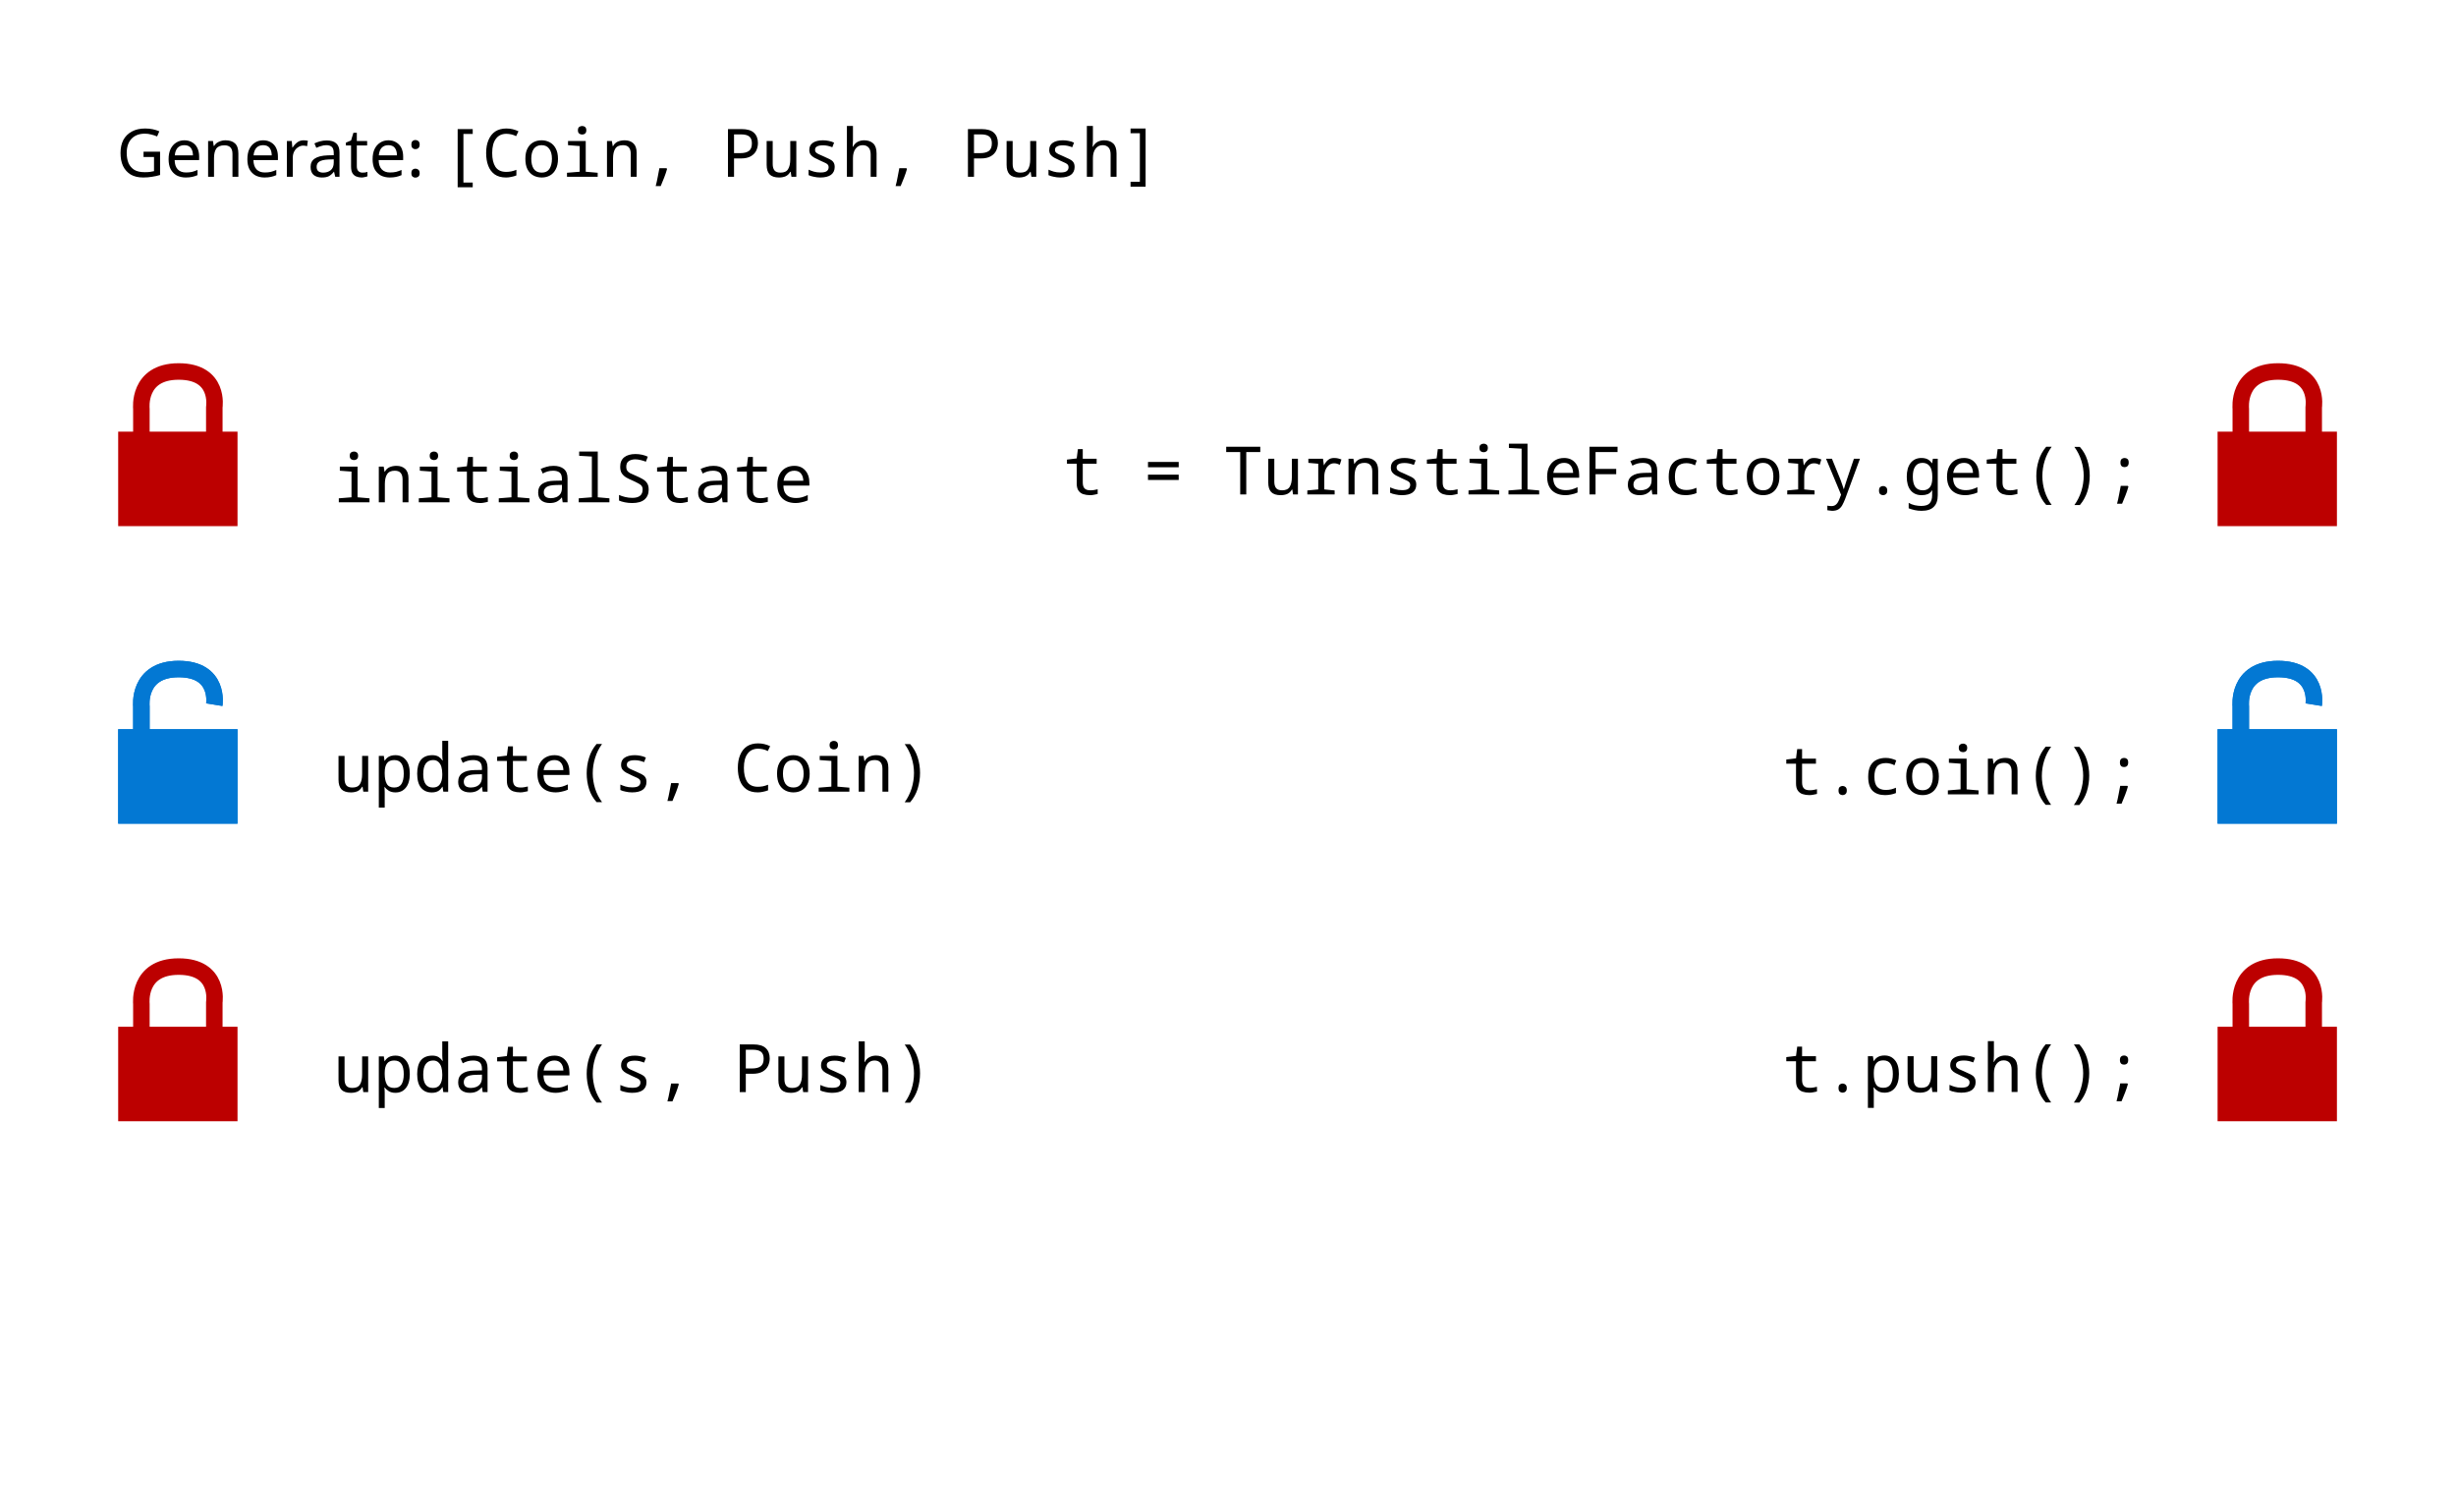
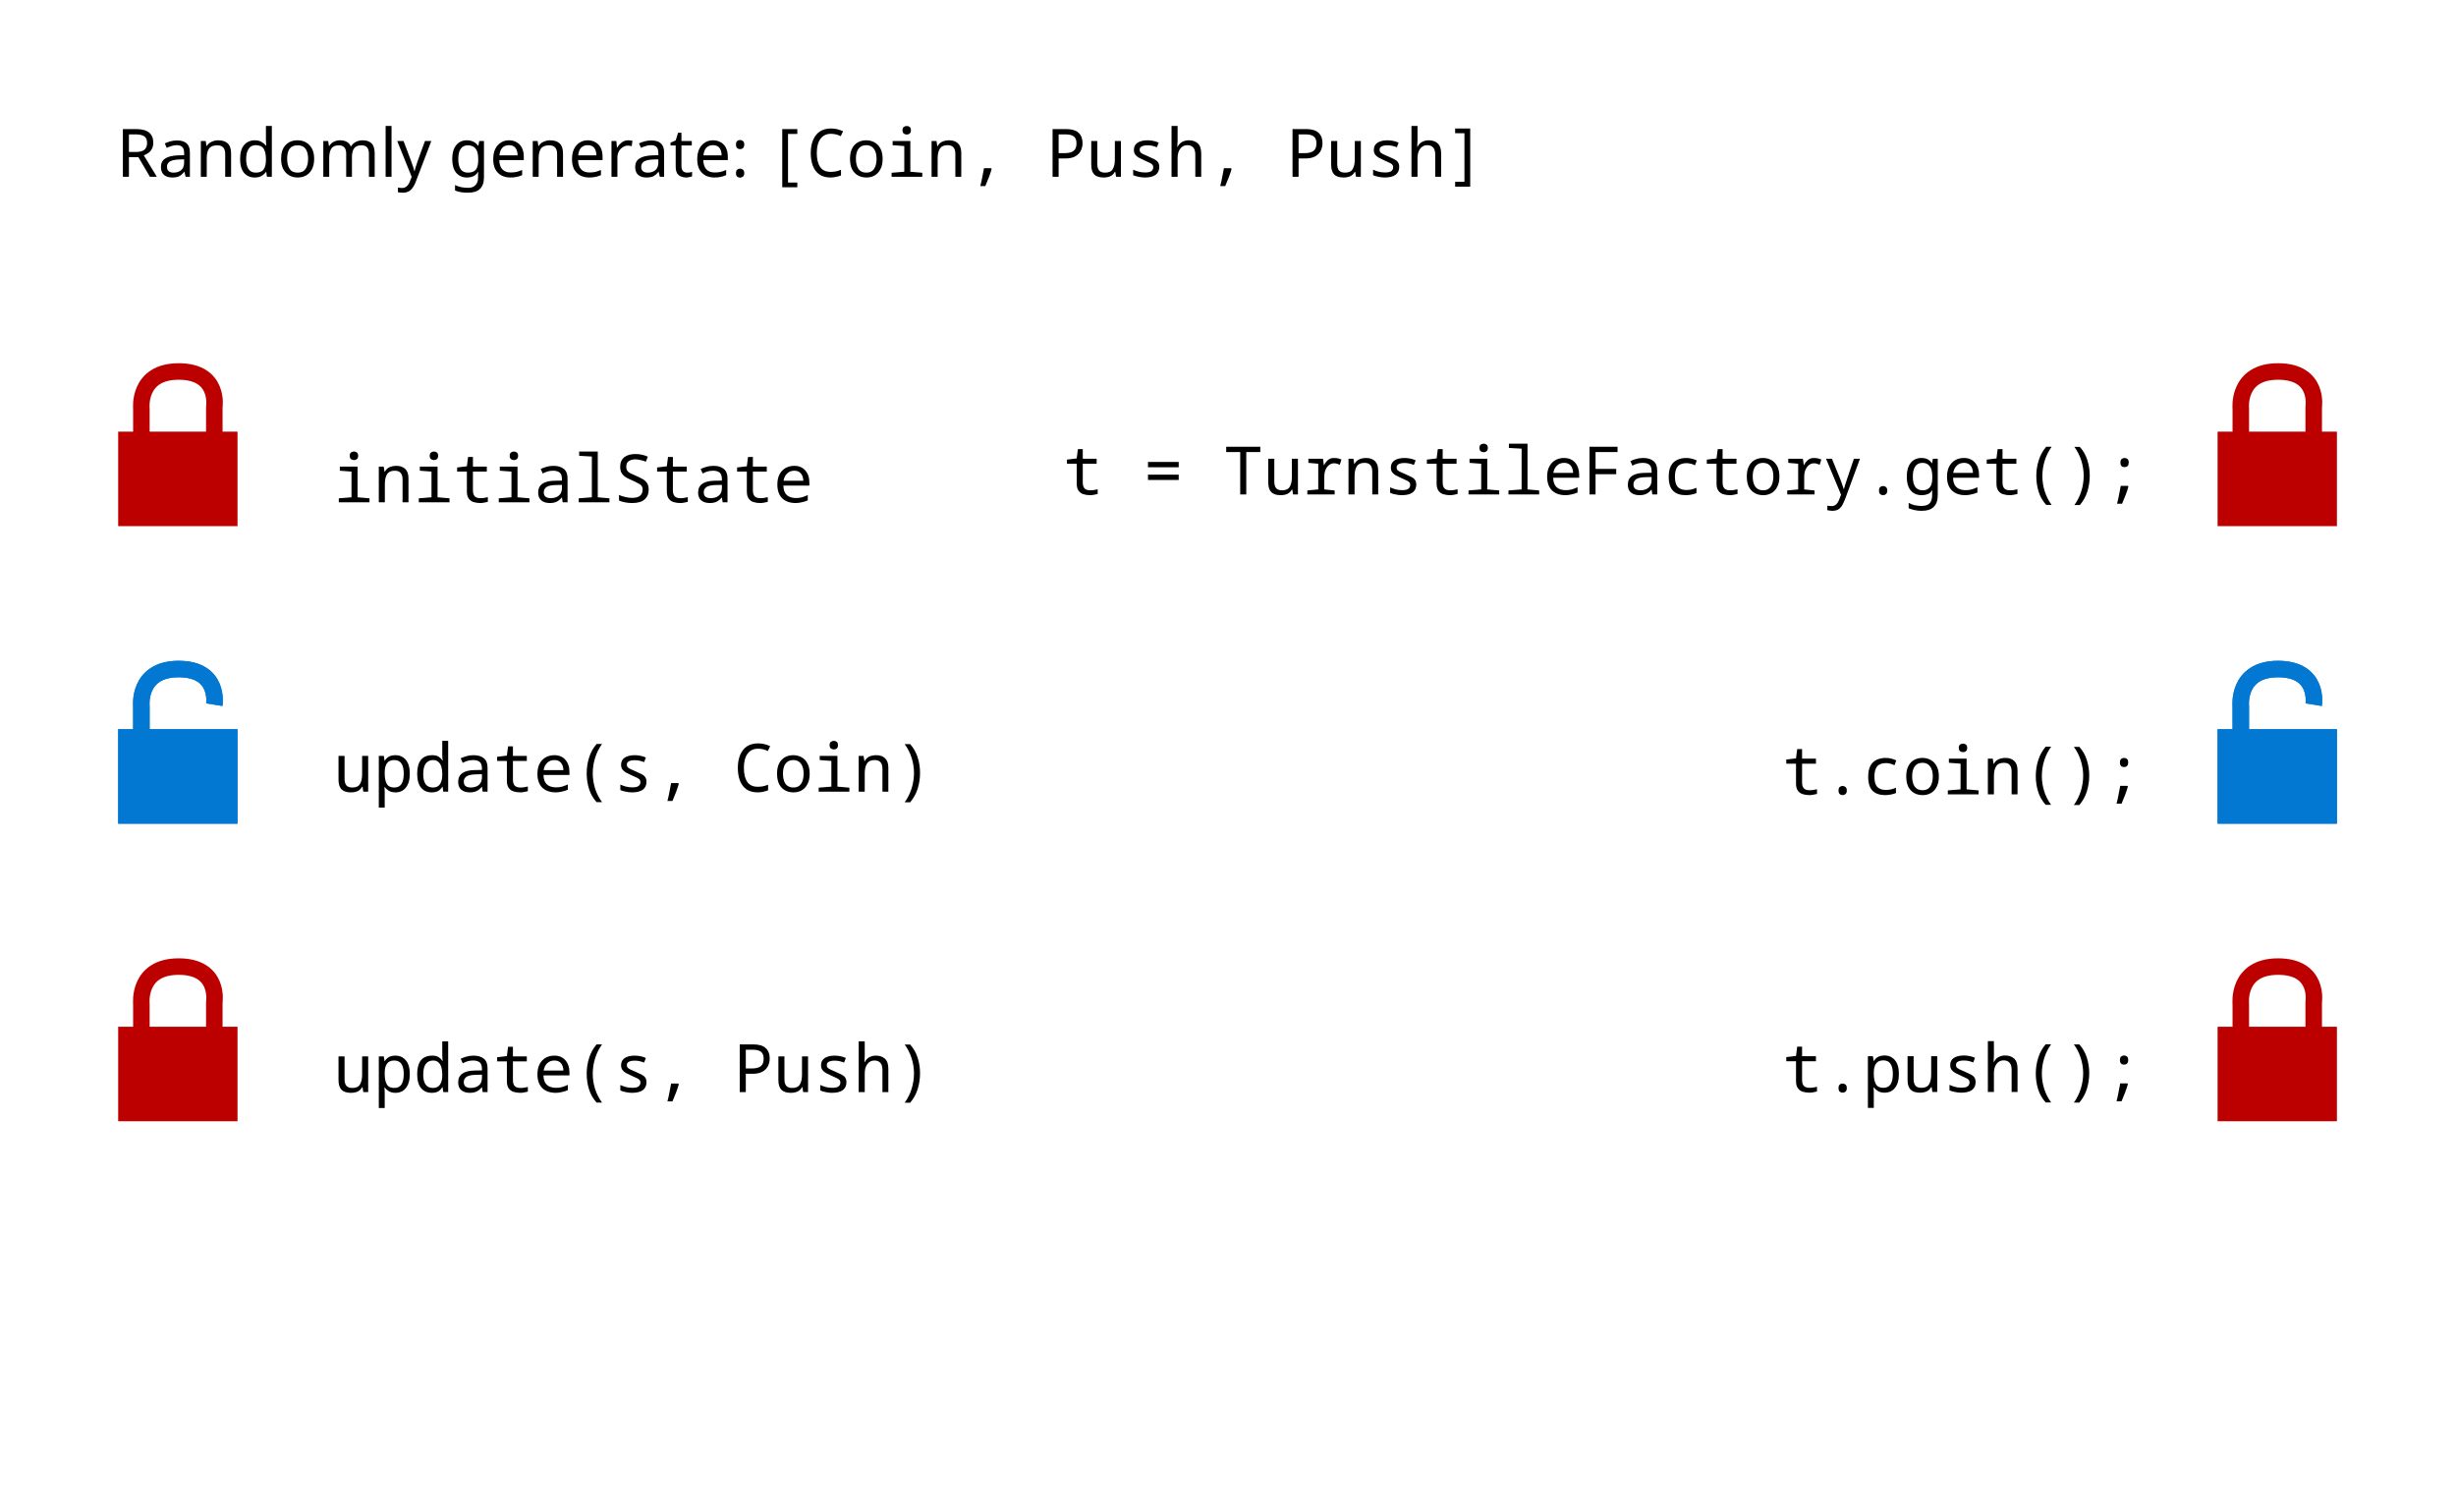
<svg xmlns="http://www.w3.org/2000/svg" width="260mm" height="160mm" viewBox="0 0 260 160" version="1.1" id="svg8">
  <defs id="defs2" />
  <g id="layer1" transform="translate(0,-137)">
    <text xml:space="preserve" style="font-style:normal;font-weight:normal;font-size:10.583px;line-height:6.615px;font-family:sans-serif;letter-spacing:0px;word-spacing:0px;fill:#000000;fill-opacity:1;stroke:none;stroke-width:0.265" x="12.322" y="155.712" id="text4506">
-       <tspan id="tspan4504" x="12.322" y="155.712" style="font-size:7.056px;stroke-width:0.265">Generate: <tspan style="font-style:normal;font-variant:normal;font-weight:normal;font-stretch:normal;font-size:7.056px;font-family:'Noto Sans Mono';-inkscape-font-specification:'Noto Sans Mono'" id="tspan4508">[Coin, Push, Push]</tspan>
+       <tspan id="tspan4504" x="12.322" y="155.712" style="font-size:7.056px;stroke-width:0.265">Randomly generate: <tspan style="font-style:normal;font-variant:normal;font-weight:normal;font-stretch:normal;font-size:7.056px;font-family:'Noto Sans Mono';-inkscape-font-specification:'Noto Sans Mono'" id="tspan4508">[Coin, Push, Push]</tspan>
      </tspan>
    </text>
    <g transform="matrix(0.4642109,0,0,0.4642109,228.0936,146.3267)" id="g4546">
      <path style="fill:none;fill-opacity:1;stroke:#bc0000;stroke-width:3.765;stroke-linecap:butt;stroke-linejoin:round;stroke-miterlimit:4;stroke-dasharray:none;stroke-opacity:1" d="m 19.655,80.117 v -6.993 c 0,0 -0.945,-8.504 8.504,-8.504 9.449,0 8.126,8.126 8.126,8.126 v 7.56" id="path4542" />
      <rect style="opacity:1;fill:#bc0000;fill-opacity:1;stroke:none;stroke-width:2.865;stroke-miterlimit:4;stroke-dasharray:none;stroke-opacity:1" id="rect4544" width="27.214" height="21.545" x="14.363" y="78.341" />
    </g>
    <g id="g4589" transform="translate(-5.820834,41.275)">
      <path id="path4548" d="m 243.038,173.741 v -3.246 c 0,0 -0.439,-3.948 3.948,-3.948 4.387,0 3.772,3.772 3.772,3.772" style="fill:none;fill-opacity:1;stroke:#0378d3;stroke-width:1.748;stroke-linecap:butt;stroke-linejoin:round;stroke-miterlimit:4;stroke-dasharray:none;stroke-opacity:1" />
      <rect y="172.916" x="240.582" height="10.001" width="12.633" id="rect4550" style="opacity:1;fill:#0378d3;fill-opacity:1;stroke:none;stroke-width:1.33;stroke-miterlimit:4;stroke-dasharray:none;stroke-opacity:1" />
    </g>
    <g transform="matrix(0.4642109,0,0,0.4642109,228.0936,209.3227)" id="g4558">
      <path style="fill:none;fill-opacity:1;stroke:#bc0000;stroke-width:3.765;stroke-linecap:butt;stroke-linejoin:round;stroke-miterlimit:4;stroke-dasharray:none;stroke-opacity:1" d="m 19.655,80.117 v -6.993 c 0,0 -0.945,-8.504 8.504,-8.504 9.449,0 8.126,8.126 8.126,8.126 v 7.56" id="path4554" />
      <rect style="opacity:1;fill:#bc0000;fill-opacity:1;stroke:none;stroke-width:2.865;stroke-miterlimit:4;stroke-dasharray:none;stroke-opacity:1" id="rect4556" width="27.214" height="21.545" x="14.363" y="78.341" />
    </g>
    <g id="g4595" transform="translate(-5.820834,41.275)">
      <path style="fill:none;fill-opacity:1;stroke:#0378d3;stroke-width:1.748;stroke-linecap:butt;stroke-linejoin:round;stroke-miterlimit:4;stroke-dasharray:none;stroke-opacity:1" d="m 243.038,173.741 v -3.246 c 0,0 -0.439,-3.948 3.948,-3.948 4.387,0 3.772,3.772 3.772,3.772" id="path4591" />
      <rect style="opacity:1;fill:#0378d3;fill-opacity:1;stroke:none;stroke-width:1.33;stroke-miterlimit:4;stroke-dasharray:none;stroke-opacity:1" id="rect4593" width="12.633" height="10.001" x="240.582" y="172.916" />
    </g>
    <g id="g4601" transform="matrix(0.4642109,0,0,0.4642109,5.843506,146.3267)">
      <path id="path4597" d="m 19.655,80.117 v -6.993 c 0,0 -0.945,-8.504 8.504,-8.504 9.449,0 8.126,8.126 8.126,8.126 v 7.56" style="fill:none;fill-opacity:1;stroke:#bc0000;stroke-width:3.765;stroke-linecap:butt;stroke-linejoin:round;stroke-miterlimit:4;stroke-dasharray:none;stroke-opacity:1" />
      <rect y="78.341" x="14.363" height="21.545" width="27.214" id="rect4599" style="opacity:1;fill:#bc0000;fill-opacity:1;stroke:none;stroke-width:2.865;stroke-miterlimit:4;stroke-dasharray:none;stroke-opacity:1" />
    </g>
    <g id="g4607" transform="translate(-228.071,41.275)">
      <path style="fill:none;fill-opacity:1;stroke:#0378d3;stroke-width:1.748;stroke-linecap:butt;stroke-linejoin:round;stroke-miterlimit:4;stroke-dasharray:none;stroke-opacity:1" d="m 243.038,173.741 v -3.246 c 0,0 -0.439,-3.948 3.948,-3.948 4.387,0 3.772,3.772 3.772,3.772" id="path4603" />
      <rect style="opacity:1;fill:#0378d3;fill-opacity:1;stroke:none;stroke-width:1.33;stroke-miterlimit:4;stroke-dasharray:none;stroke-opacity:1" id="rect4605" width="12.633" height="10.001" x="240.582" y="172.916" />
    </g>
    <g id="g4613" transform="matrix(0.4642109,0,0,0.4642109,5.843506,209.3227)">
      <path id="path4609" d="m 19.655,80.117 v -6.993 c 0,0 -0.945,-8.504 8.504,-8.504 9.449,0 8.126,8.126 8.126,8.126 v 7.56" style="fill:none;fill-opacity:1;stroke:#bc0000;stroke-width:3.765;stroke-linecap:butt;stroke-linejoin:round;stroke-miterlimit:4;stroke-dasharray:none;stroke-opacity:1" />
      <rect y="78.341" x="14.363" height="21.545" width="27.214" id="rect4611" style="opacity:1;fill:#bc0000;fill-opacity:1;stroke:none;stroke-width:2.865;stroke-miterlimit:4;stroke-dasharray:none;stroke-opacity:1" />
    </g>
    <g id="g4625" transform="translate(-228.071,41.275)">
      <path id="path4621" d="m 243.038,173.741 v -3.246 c 0,0 -0.439,-3.948 3.948,-3.948 4.387,0 3.772,3.772 3.772,3.772" style="fill:none;fill-opacity:1;stroke:#0378d3;stroke-width:1.748;stroke-linecap:butt;stroke-linejoin:round;stroke-miterlimit:4;stroke-dasharray:none;stroke-opacity:1" />
      <rect y="172.916" x="240.582" height="10.001" width="12.633" id="rect4623" style="opacity:1;fill:#0378d3;fill-opacity:1;stroke:none;stroke-width:1.33;stroke-miterlimit:4;stroke-dasharray:none;stroke-opacity:1" />
    </g>
    <text xml:space="preserve" style="font-style:normal;font-weight:normal;font-size:10.583px;line-height:6.615px;font-family:sans-serif;letter-spacing:0px;word-spacing:0px;fill:#000000;fill-opacity:1;stroke:none;stroke-width:0.265" x="-7.182" y="238.792" id="text4629">
      <tspan id="tspan4627" x="-7.182" y="244.848" style="stroke-width:0.265" />
    </text>
    <text id="text4633" y="252.607" x="35.303" style="font-style:normal;font-weight:normal;font-size:10.583px;line-height:6.615px;font-family:sans-serif;letter-spacing:0px;word-spacing:0px;fill:#000000;fill-opacity:1;stroke:none;stroke-width:0.265" xml:space="preserve">
      <tspan style="font-style:normal;font-variant:normal;font-weight:normal;font-stretch:normal;font-size:7.056px;font-family:'Noto Sans Mono';-inkscape-font-specification:'Noto Sans Mono';stroke-width:0.265" y="252.607" x="35.303" id="tspan4631">update(s, Push)</tspan>
    </text>
    <text id="text4641" y="221.091" x="188.712" style="font-style:normal;font-weight:normal;font-size:10.583px;line-height:6.615px;font-family:sans-serif;letter-spacing:0px;word-spacing:0px;fill:#000000;fill-opacity:1;stroke:none;stroke-width:0.265" xml:space="preserve">
      <tspan style="font-style:normal;font-variant:normal;font-weight:normal;font-stretch:normal;font-size:7.056px;font-family:'Noto Sans Mono';-inkscape-font-specification:'Noto Sans Mono';stroke-width:0.265" y="221.091" x="188.712" id="tspan4639">t.coin();</tspan>
    </text>
    <text xml:space="preserve" style="font-style:normal;font-weight:normal;font-size:10.583px;line-height:6.615px;font-family:sans-serif;letter-spacing:0px;word-spacing:0px;fill:#000000;fill-opacity:1;stroke:none;stroke-width:0.265" x="188.712" y="252.589" id="text4645">
      <tspan id="tspan4643" x="188.712" y="252.589" style="font-style:normal;font-variant:normal;font-weight:normal;font-stretch:normal;font-size:7.056px;font-family:'Noto Sans Mono';-inkscape-font-specification:'Noto Sans Mono';stroke-width:0.265">t.push();</tspan>
    </text>
    <text xml:space="preserve" style="font-style:normal;font-weight:normal;font-size:10.583px;line-height:6.615px;font-family:sans-serif;letter-spacing:0px;word-spacing:0px;fill:#000000;fill-opacity:1;stroke:none;stroke-width:0.265" x="112.561" y="189.341" id="text4654">
      <tspan id="tspan4652" x="112.561" y="189.341" style="font-style:normal;font-variant:normal;font-weight:normal;font-stretch:normal;font-size:7.056px;font-family:'Noto Sans Mono';-inkscape-font-specification:'Noto Sans Mono';stroke-width:0.265">t = TurnstileFactory.get();</tspan>
    </text>
    <text xml:space="preserve" style="font-style:normal;font-weight:normal;font-size:10.583px;line-height:6.615px;font-family:sans-serif;letter-spacing:0px;word-spacing:0px;fill:#000000;fill-opacity:1;stroke:none;stroke-width:0.265" x="35.303" y="220.802" id="text4658">
      <tspan id="tspan4656" x="35.303" y="220.802" style="font-style:normal;font-variant:normal;font-weight:normal;font-stretch:normal;font-size:7.056px;font-family:'Noto Sans Mono';-inkscape-font-specification:'Noto Sans Mono';stroke-width:0.265">update(s, Coin)</tspan>
    </text>
    <text id="text4666" y="190.17" x="35.303" style="font-style:normal;font-weight:normal;font-size:10.583px;line-height:6.615px;font-family:sans-serif;letter-spacing:0px;word-spacing:0px;fill:#000000;fill-opacity:1;stroke:none;stroke-width:0.265" xml:space="preserve">
      <tspan style="font-style:normal;font-variant:normal;font-weight:normal;font-stretch:normal;font-size:7.056px;font-family:'Noto Sans Mono';-inkscape-font-specification:'Noto Sans Mono';stroke-width:0.265" y="190.17" x="35.303" id="tspan4664">initialState</tspan>
    </text>
  </g>
</svg>
